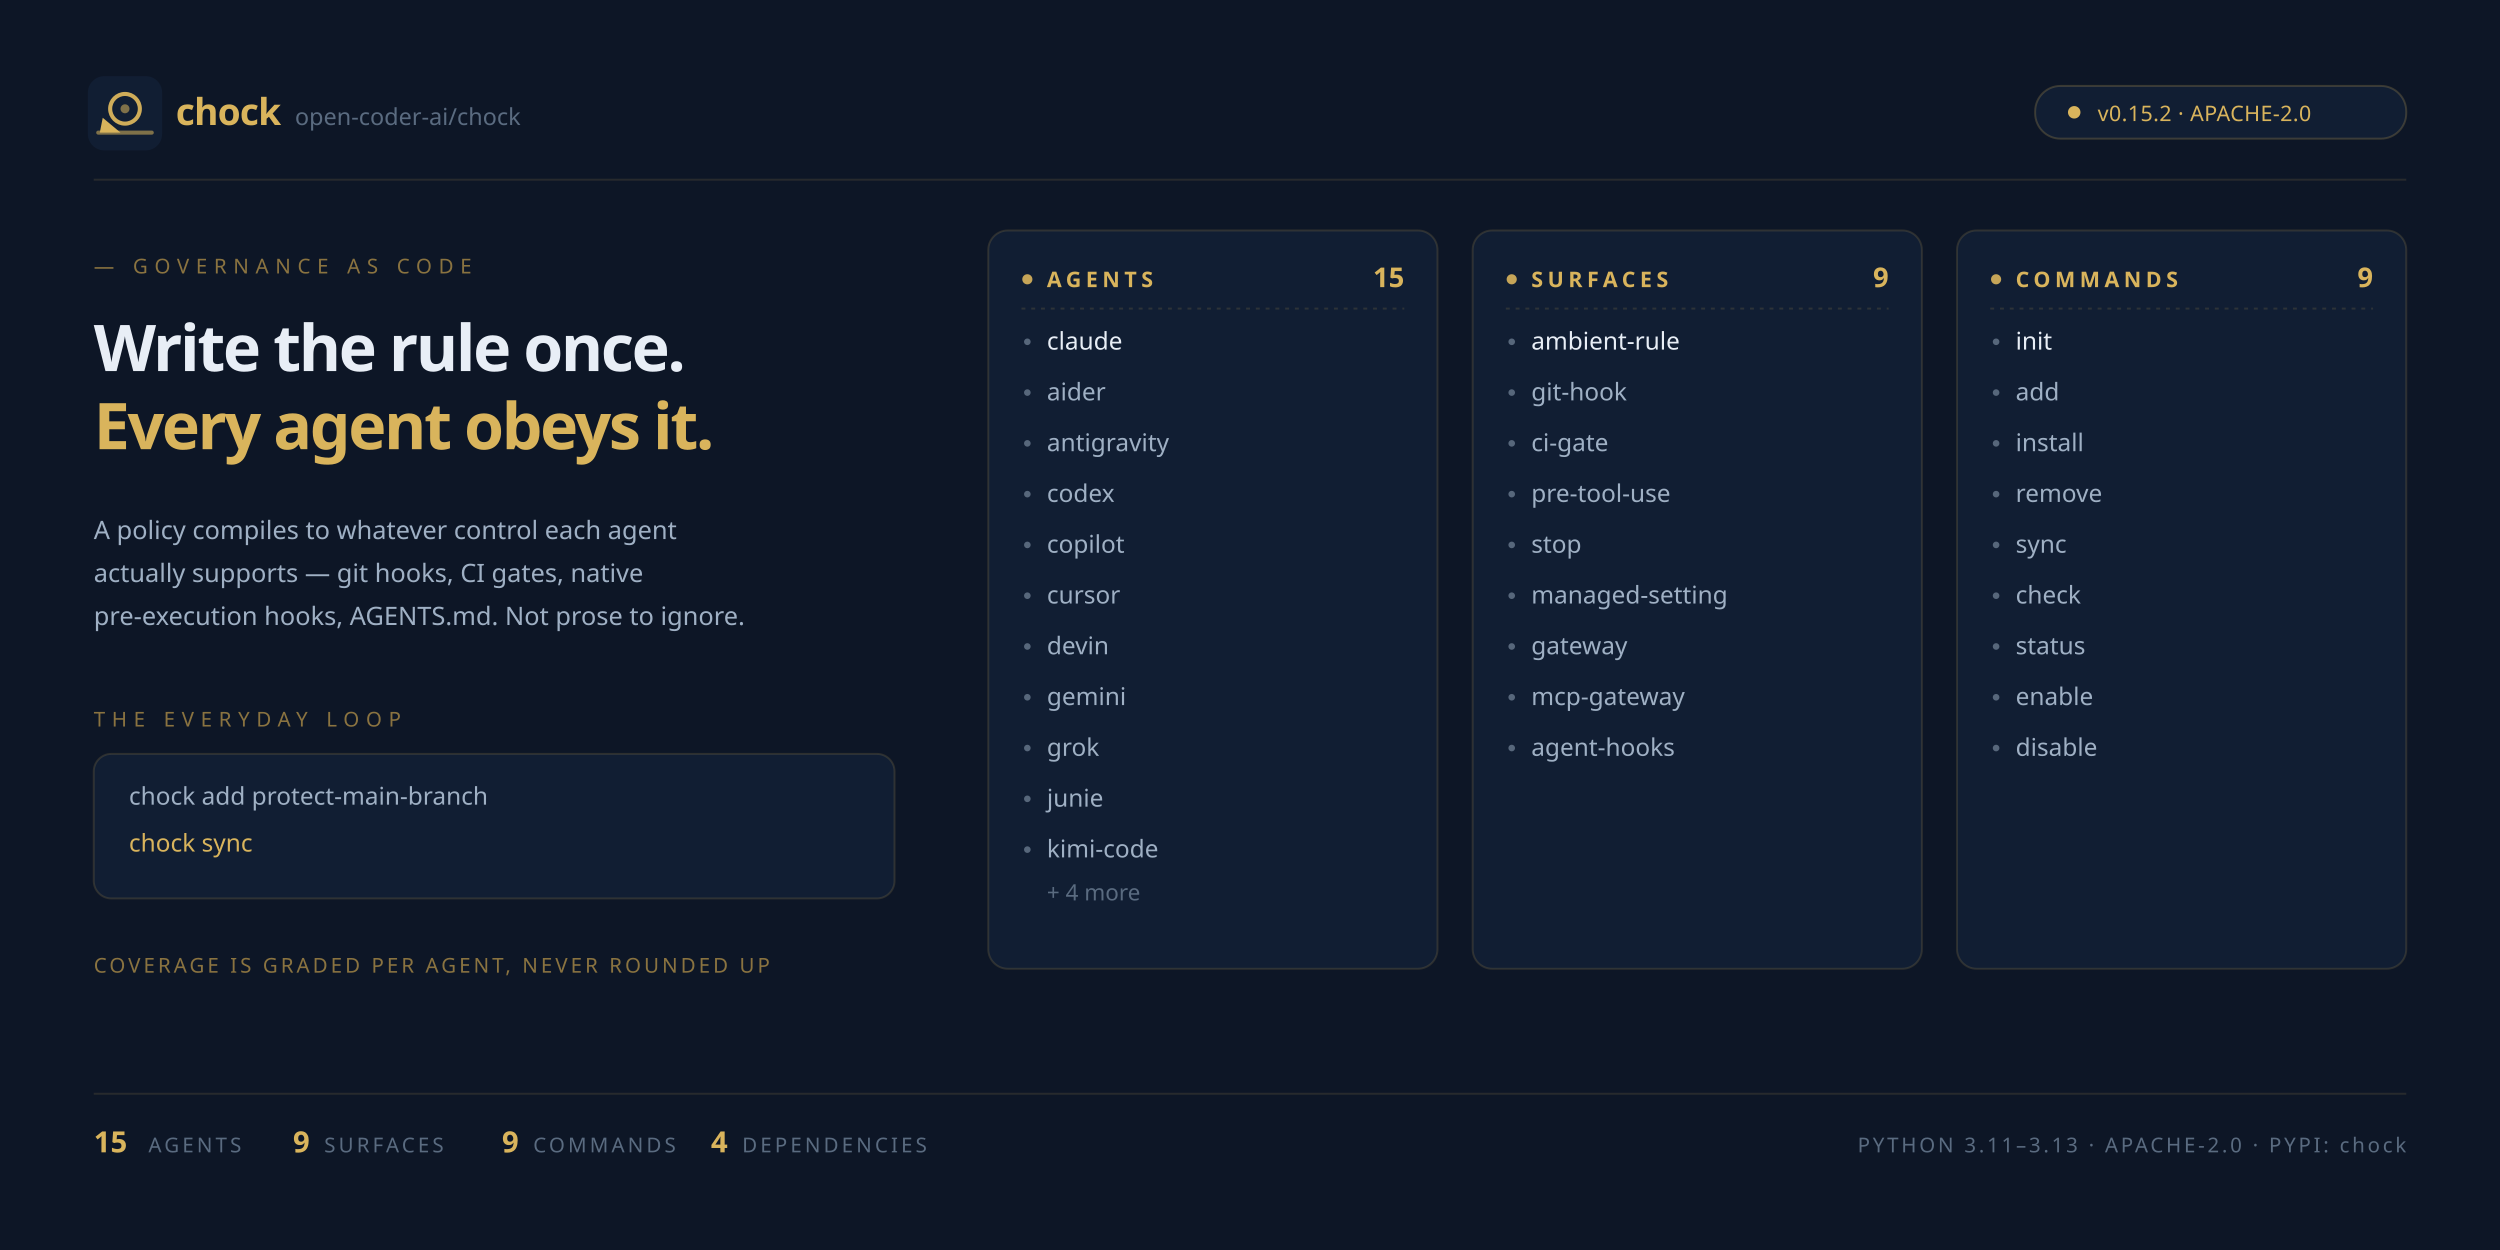
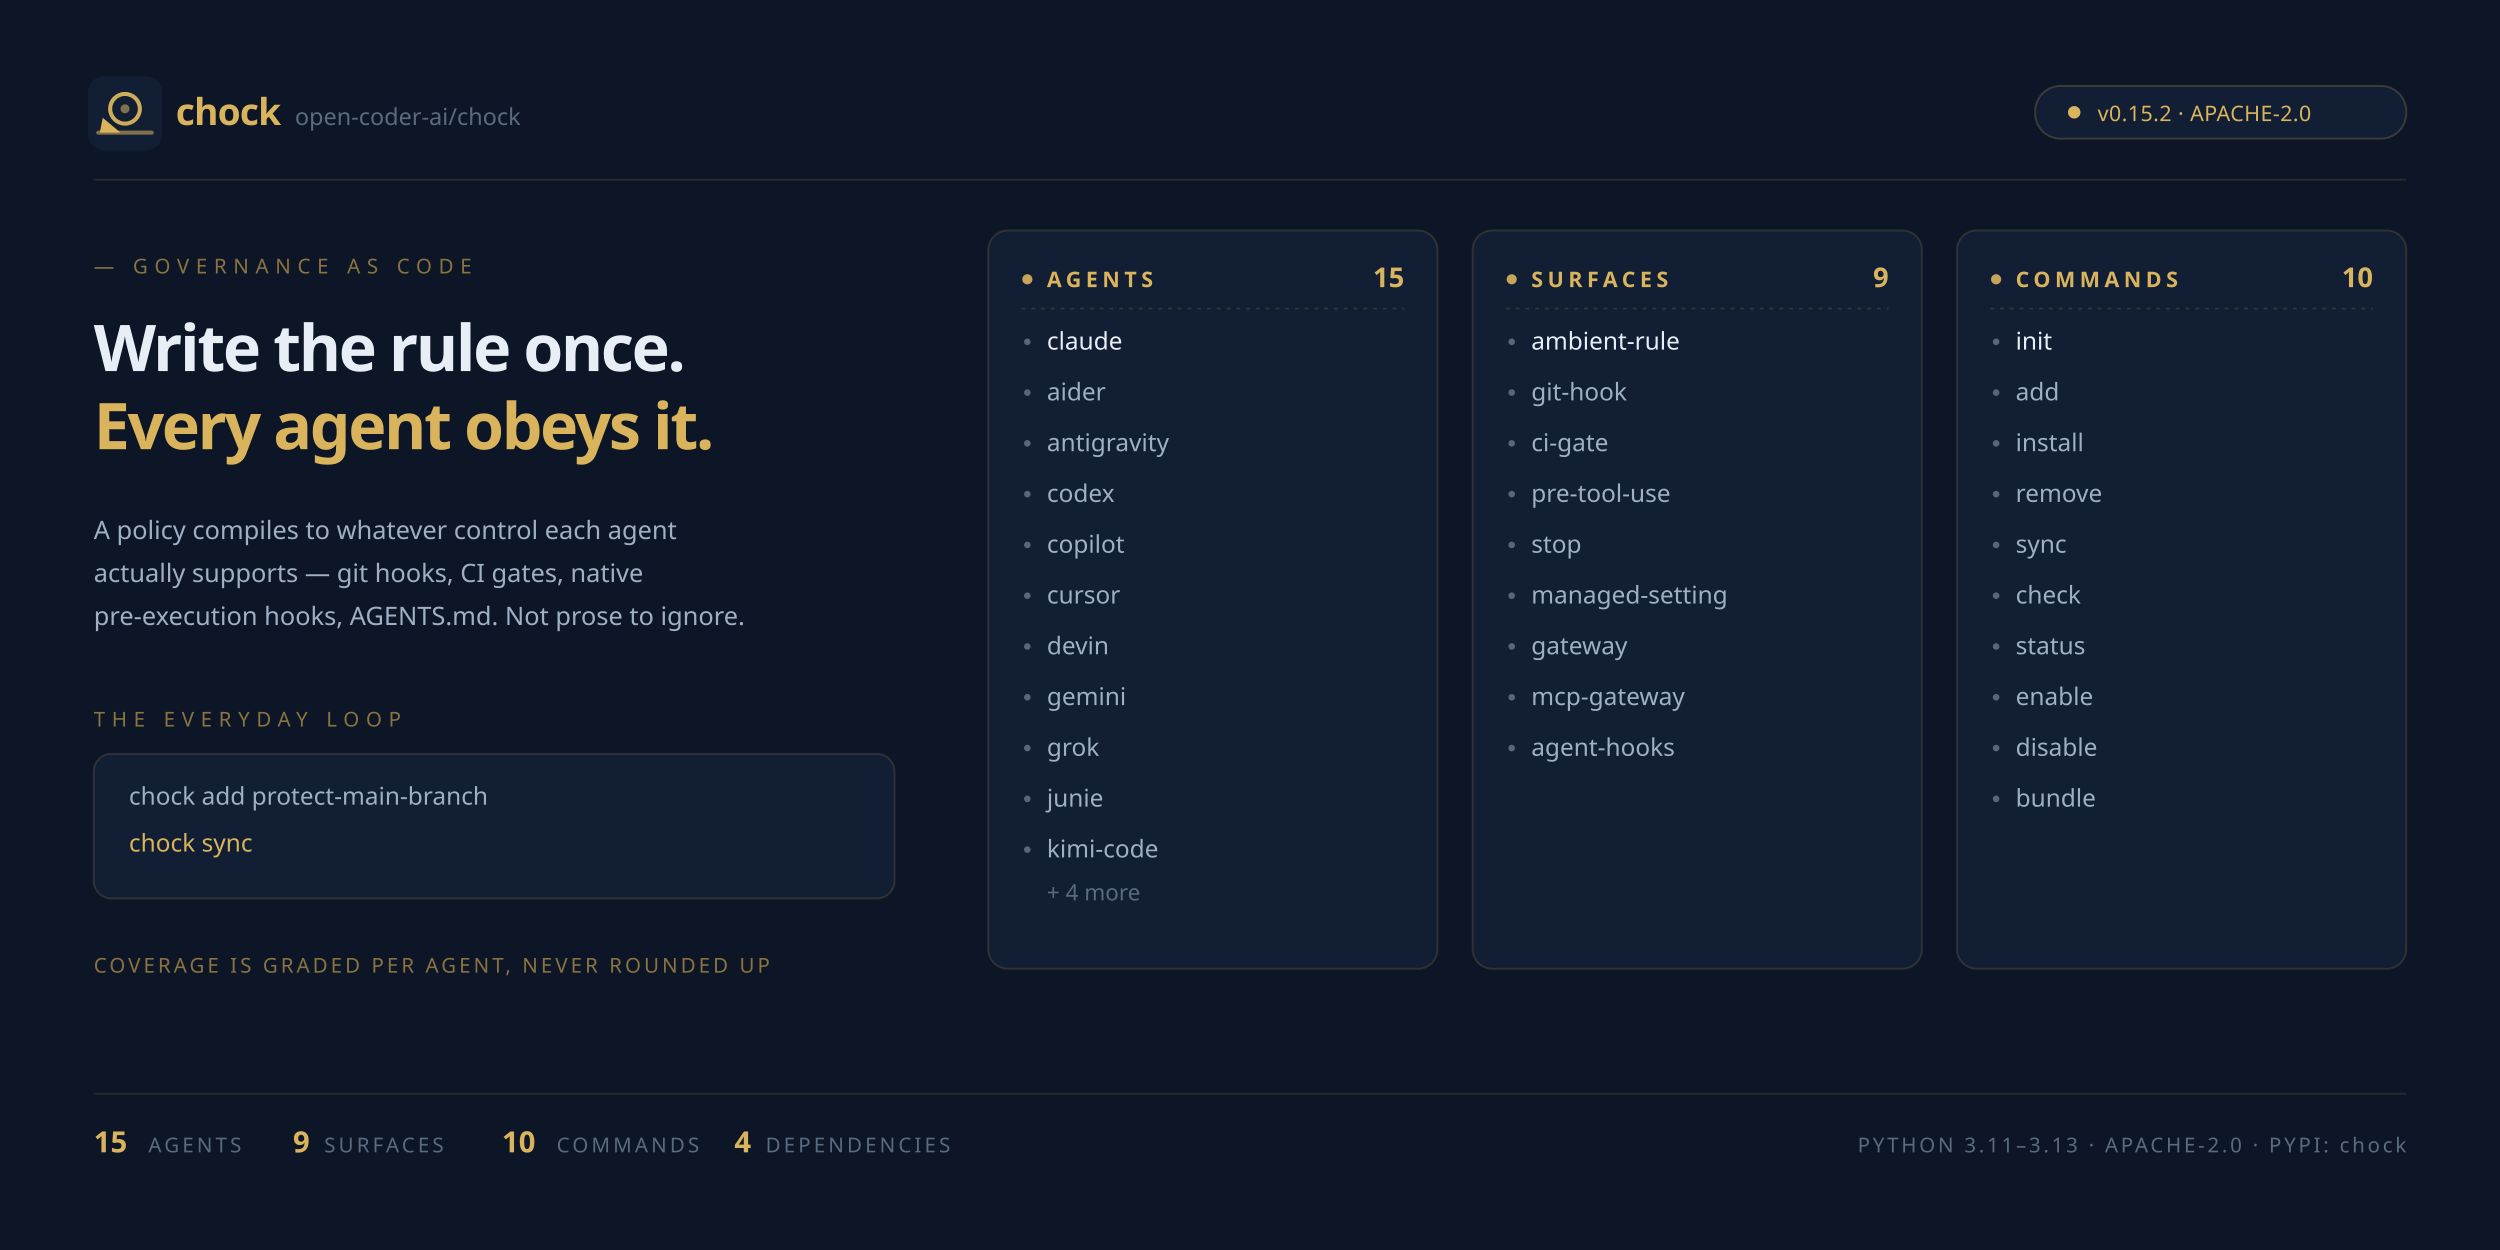
- <svg xmlns="http://www.w3.org/2000/svg" width="1280" height="640" viewBox="0 0 1280 640" role="img" aria-label="chock — governance-as-code for AI coding agents: write a rule once and every agent obeys it. A policy compiles to whatever control each agent actually supports. 15 agents (claude, aider, antigravity, codex, copilot, cursor, devin, gemini, grok, junie, kimi-code, replit, tabnine, vscode, windsurf); 9 enforcement surfaces (ambient-rule, git-hook, ci-gate, pre-tool-use, stop, managed-setting, gateway, mcp-gateway, agent-hooks), of which 4 are installed by chock sync (ambient-rule, ci-gate, git-hook, stop); 9 everyday commands (init, add, install, remove, sync, check, status, enable, disable). Python 3.11–3.13, Apache-2.0, on PyPI as chock, version 0.15.2.">
+ <svg xmlns="http://www.w3.org/2000/svg" width="1280" height="640" viewBox="0 0 1280 640" role="img" aria-label="chock — governance-as-code for AI coding agents: write a rule once and every agent obeys it. A policy compiles to whatever control each agent actually supports. 15 agents (claude, aider, antigravity, codex, copilot, cursor, devin, gemini, grok, junie, kimi-code, replit, tabnine, vscode, windsurf); 9 enforcement surfaces (ambient-rule, git-hook, ci-gate, pre-tool-use, stop, managed-setting, gateway, mcp-gateway, agent-hooks), of which 4 are installed by chock sync (ambient-rule, ci-gate, git-hook, stop); 10 everyday commands (init, add, install, remove, sync, check, status, enable, disable, bundle). Python 3.11–3.13, Apache-2.0, on PyPI as chock, version 0.15.2.">
  <rect width="1280" height="640" fill="#0D1626" />
  <rect x="45.0" y="39.0" width="38" height="38" rx="8.4" fill="#111E33" />
  <circle cx="64.0" cy="55.7" r="7.6" fill="none" stroke="#D9B45C" stroke-width="2.09" stroke-opacity="0.95" />
  <circle cx="64.0" cy="55.7" r="2.3" fill="#D9B45C" fill-opacity="0.55" />
  <path d="M 51.1 67.9 L 61.7 67.9 L 52.6 60.3 Z" fill="#D9B45C" />
  <line x1="50.3" y1="67.9" x2="77.7" y2="67.9" stroke="#D9B45C" stroke-width="2.09" stroke-opacity="0.55" stroke-linecap="round" />
  <text x="90" y="64" font-family="Geist Mono" font-size="19" font-weight="700" letter-spacing="-0.4" fill="#D9B45C">chock</text>
  <text x="151" y="64" font-family="Geist Mono" font-size="12" fill="#5A6B80">open-coder-ai/chock</text>
  <rect x="1042" y="44" width="190" height="27" rx="13" fill="#111E33" stroke="#D9B45C" stroke-opacity="0.22" />
  <circle cx="1062" cy="57.5" r="3.2" fill="#D9B45C" />
  <text x="1074" y="62" font-family="Geist Mono" font-size="11" letter-spacing="0.2" fill="#D9B45C">v0.15.2 · APACHE-2.0</text>
  <line x1="48" y1="92" x2="1232" y2="92" stroke="#D9B45C" stroke-opacity="0.13" stroke-width="1" />
  <text x="48" y="140" font-family="Geist Mono" font-size="10.5" letter-spacing="3.4" fill="#8A7340">— GOVERNANCE AS CODE</text>
  <text x="48" y="190" font-family="Geist Mono" font-size="33" font-weight="700" letter-spacing="-1.2" fill="#E8EEF6">Write the rule once.</text>
  <text x="48" y="230" font-family="Geist Mono" font-size="33" font-weight="700" letter-spacing="-1.2" fill="#D9B45C">Every agent obeys it.</text>
  <text x="48" y="276" font-family="Geist Mono" font-size="13" fill="#9FB0C4">A policy compiles to whatever control each agent</text>
  <text x="48" y="298" font-family="Geist Mono" font-size="13" fill="#9FB0C4">actually supports — git hooks, CI gates, native</text>
  <text x="48" y="320" font-family="Geist Mono" font-size="13" fill="#9FB0C4">pre-execution hooks, AGENTS.md. Not prose to ignore.</text>
  <text x="48" y="372" font-family="Geist Mono" font-size="10.5" letter-spacing="3.4" fill="#8A7340">THE EVERYDAY LOOP</text>
  <rect x="48" y="386" width="410" height="74" rx="9" fill="#111E33" stroke="#D9B45C" stroke-opacity="0.16" />
  <text x="66" y="412" font-family="Geist Mono" font-size="12.5" fill="#9FB0C4">chock add protect-main-branch</text>
  <text x="66" y="436" font-family="Geist Mono" font-size="12.5" fill="#D9B45C">chock sync</text>
  <text x="48" y="498" font-family="Geist Mono" font-size="10.5" letter-spacing="1.55" fill="#8A7340">COVERAGE IS GRADED PER AGENT, NEVER ROUNDED UP</text>
  <rect x="506" y="118" width="230" height="378" rx="10" fill="#111E33" stroke="#D9B45C" stroke-opacity="0.16" stroke-width="1" />
  <circle cx="526" cy="143" r="2.6" fill="#D9B45C" fill-opacity="0.9" />
  <text x="536" y="147" font-family="Geist Mono" font-size="11" font-weight="700" letter-spacing="2.3" fill="#D9B45C">AGENTS</text>
  <text x="719" y="147" font-family="Geist Mono" font-size="14" font-weight="700" text-anchor="end" fill="#D9B45C">15</text>
  <line x1="523" y1="158" x2="719" y2="158" stroke="#D9B45C" stroke-opacity="0.14" stroke-width="1" stroke-dasharray="2 3" />
  <circle cx="526" cy="175" r="1.7" fill="#9FB0C4" fill-opacity="0.5" />
  <text x="536" y="179" font-family="Geist Mono" font-size="12.5" fill="#E8EEF6">claude</text>
  <circle cx="526" cy="201" r="1.7" fill="#9FB0C4" fill-opacity="0.5" />
  <text x="536" y="205" font-family="Geist Mono" font-size="12.5" fill="#9FB0C4">aider</text>
  <circle cx="526" cy="227" r="1.7" fill="#9FB0C4" fill-opacity="0.5" />
  <text x="536" y="231" font-family="Geist Mono" font-size="12.5" fill="#9FB0C4">antigravity</text>
  <circle cx="526" cy="253" r="1.7" fill="#9FB0C4" fill-opacity="0.5" />
  <text x="536" y="257" font-family="Geist Mono" font-size="12.5" fill="#9FB0C4">codex</text>
  <circle cx="526" cy="279" r="1.7" fill="#9FB0C4" fill-opacity="0.5" />
  <text x="536" y="283" font-family="Geist Mono" font-size="12.5" fill="#9FB0C4">copilot</text>
  <circle cx="526" cy="305" r="1.7" fill="#9FB0C4" fill-opacity="0.5" />
  <text x="536" y="309" font-family="Geist Mono" font-size="12.5" fill="#9FB0C4">cursor</text>
  <circle cx="526" cy="331" r="1.7" fill="#9FB0C4" fill-opacity="0.5" />
  <text x="536" y="335" font-family="Geist Mono" font-size="12.5" fill="#9FB0C4">devin</text>
  <circle cx="526" cy="357" r="1.7" fill="#9FB0C4" fill-opacity="0.5" />
  <text x="536" y="361" font-family="Geist Mono" font-size="12.5" fill="#9FB0C4">gemini</text>
  <circle cx="526" cy="383" r="1.7" fill="#9FB0C4" fill-opacity="0.5" />
  <text x="536" y="387" font-family="Geist Mono" font-size="12.5" fill="#9FB0C4">grok</text>
  <circle cx="526" cy="409" r="1.7" fill="#9FB0C4" fill-opacity="0.5" />
  <text x="536" y="413" font-family="Geist Mono" font-size="12.5" fill="#9FB0C4">junie</text>
  <circle cx="526" cy="435" r="1.7" fill="#9FB0C4" fill-opacity="0.5" />
  <text x="536" y="439" font-family="Geist Mono" font-size="12.5" fill="#9FB0C4">kimi-code</text>
  <text x="536" y="461" font-family="Geist Mono" font-size="11.5" fill="#5A6B80">+ 4 more</text>
  <rect x="754" y="118" width="230" height="378" rx="10" fill="#111E33" stroke="#D9B45C" stroke-opacity="0.16" stroke-width="1" />
  <circle cx="774" cy="143" r="2.6" fill="#D9B45C" fill-opacity="0.9" />
  <text x="784" y="147" font-family="Geist Mono" font-size="11" font-weight="700" letter-spacing="2.3" fill="#D9B45C">SURFACES</text>
  <text x="967" y="147" font-family="Geist Mono" font-size="14" font-weight="700" text-anchor="end" fill="#D9B45C">9</text>
  <line x1="771" y1="158" x2="967" y2="158" stroke="#D9B45C" stroke-opacity="0.14" stroke-width="1" stroke-dasharray="2 3" />
  <circle cx="774" cy="175" r="1.7" fill="#9FB0C4" fill-opacity="0.5" />
  <text x="784" y="179" font-family="Geist Mono" font-size="12.5" fill="#E8EEF6">ambient-rule</text>
  <circle cx="774" cy="201" r="1.7" fill="#9FB0C4" fill-opacity="0.5" />
  <text x="784" y="205" font-family="Geist Mono" font-size="12.5" fill="#9FB0C4">git-hook</text>
  <circle cx="774" cy="227" r="1.7" fill="#9FB0C4" fill-opacity="0.5" />
  <text x="784" y="231" font-family="Geist Mono" font-size="12.5" fill="#9FB0C4">ci-gate</text>
  <circle cx="774" cy="253" r="1.7" fill="#9FB0C4" fill-opacity="0.5" />
  <text x="784" y="257" font-family="Geist Mono" font-size="12.5" fill="#9FB0C4">pre-tool-use</text>
  <circle cx="774" cy="279" r="1.7" fill="#9FB0C4" fill-opacity="0.5" />
  <text x="784" y="283" font-family="Geist Mono" font-size="12.5" fill="#9FB0C4">stop</text>
  <circle cx="774" cy="305" r="1.7" fill="#9FB0C4" fill-opacity="0.5" />
  <text x="784" y="309" font-family="Geist Mono" font-size="12.5" fill="#9FB0C4">managed-setting</text>
  <circle cx="774" cy="331" r="1.7" fill="#9FB0C4" fill-opacity="0.5" />
  <text x="784" y="335" font-family="Geist Mono" font-size="12.5" fill="#9FB0C4">gateway</text>
  <circle cx="774" cy="357" r="1.7" fill="#9FB0C4" fill-opacity="0.5" />
  <text x="784" y="361" font-family="Geist Mono" font-size="12.5" fill="#9FB0C4">mcp-gateway</text>
  <circle cx="774" cy="383" r="1.7" fill="#9FB0C4" fill-opacity="0.5" />
  <text x="784" y="387" font-family="Geist Mono" font-size="12.5" fill="#9FB0C4">agent-hooks</text>
  <rect x="1002" y="118" width="230" height="378" rx="10" fill="#111E33" stroke="#D9B45C" stroke-opacity="0.16" stroke-width="1" />
  <circle cx="1022" cy="143" r="2.6" fill="#D9B45C" fill-opacity="0.9" />
  <text x="1032" y="147" font-family="Geist Mono" font-size="11" font-weight="700" letter-spacing="2.3" fill="#D9B45C">COMMANDS</text>
-   <text x="1215" y="147" font-family="Geist Mono" font-size="14" font-weight="700" text-anchor="end" fill="#D9B45C">9</text>
+   <text x="1215" y="147" font-family="Geist Mono" font-size="14" font-weight="700" text-anchor="end" fill="#D9B45C">10</text>
  <line x1="1019" y1="158" x2="1215" y2="158" stroke="#D9B45C" stroke-opacity="0.14" stroke-width="1" stroke-dasharray="2 3" />
  <circle cx="1022" cy="175" r="1.7" fill="#9FB0C4" fill-opacity="0.5" />
  <text x="1032" y="179" font-family="Geist Mono" font-size="12.5" fill="#E8EEF6">init</text>
  <circle cx="1022" cy="201" r="1.7" fill="#9FB0C4" fill-opacity="0.5" />
  <text x="1032" y="205" font-family="Geist Mono" font-size="12.5" fill="#9FB0C4">add</text>
  <circle cx="1022" cy="227" r="1.7" fill="#9FB0C4" fill-opacity="0.5" />
  <text x="1032" y="231" font-family="Geist Mono" font-size="12.5" fill="#9FB0C4">install</text>
  <circle cx="1022" cy="253" r="1.7" fill="#9FB0C4" fill-opacity="0.5" />
  <text x="1032" y="257" font-family="Geist Mono" font-size="12.5" fill="#9FB0C4">remove</text>
  <circle cx="1022" cy="279" r="1.7" fill="#9FB0C4" fill-opacity="0.5" />
  <text x="1032" y="283" font-family="Geist Mono" font-size="12.5" fill="#9FB0C4">sync</text>
  <circle cx="1022" cy="305" r="1.7" fill="#9FB0C4" fill-opacity="0.5" />
  <text x="1032" y="309" font-family="Geist Mono" font-size="12.5" fill="#9FB0C4">check</text>
  <circle cx="1022" cy="331" r="1.7" fill="#9FB0C4" fill-opacity="0.5" />
  <text x="1032" y="335" font-family="Geist Mono" font-size="12.5" fill="#9FB0C4">status</text>
  <circle cx="1022" cy="357" r="1.7" fill="#9FB0C4" fill-opacity="0.5" />
  <text x="1032" y="361" font-family="Geist Mono" font-size="12.5" fill="#9FB0C4">enable</text>
  <circle cx="1022" cy="383" r="1.7" fill="#9FB0C4" fill-opacity="0.5" />
  <text x="1032" y="387" font-family="Geist Mono" font-size="12.5" fill="#9FB0C4">disable</text>
+   <circle cx="1022" cy="409" r="1.7" fill="#9FB0C4" fill-opacity="0.5" />
+   <text x="1032" y="413" font-family="Geist Mono" font-size="12.5" fill="#9FB0C4">bundle</text>
  <line x1="48" y1="560" x2="1232" y2="560" stroke="#D9B45C" stroke-opacity="0.13" stroke-width="1" />
  <text x="48" y="590" font-family="Geist Mono" font-size="15" font-weight="700" fill="#D9B45C">15</text>
  <text x="76" y="590" font-family="Geist Mono" font-size="10.5" letter-spacing="1.6" fill="#5A6B80">AGENTS</text>
  <text x="150" y="590" font-family="Geist Mono" font-size="15" font-weight="700" fill="#D9B45C">9</text>
  <text x="166" y="590" font-family="Geist Mono" font-size="10.5" letter-spacing="1.6" fill="#5A6B80">SURFACES</text>
-   <text x="257" y="590" font-family="Geist Mono" font-size="15" font-weight="700" fill="#D9B45C">9</text>
-   <text x="273" y="590" font-family="Geist Mono" font-size="10.5" letter-spacing="1.6" fill="#5A6B80">COMMANDS</text>
-   <text x="364" y="590" font-family="Geist Mono" font-size="15" font-weight="700" fill="#D9B45C">4</text>
-   <text x="380" y="590" font-family="Geist Mono" font-size="10.5" letter-spacing="1.6" fill="#5A6B80">DEPENDENCIES</text>
+   <text x="257" y="590" font-family="Geist Mono" font-size="15" font-weight="700" fill="#D9B45C">10</text>
+   <text x="285" y="590" font-family="Geist Mono" font-size="10.5" letter-spacing="1.6" fill="#5A6B80">COMMANDS</text>
+   <text x="376" y="590" font-family="Geist Mono" font-size="15" font-weight="700" fill="#D9B45C">4</text>
+   <text x="392" y="590" font-family="Geist Mono" font-size="10.5" letter-spacing="1.6" fill="#5A6B80">DEPENDENCIES</text>
  <text x="1232" y="590" font-family="Geist Mono" font-size="10.5" letter-spacing="1.4" text-anchor="end" fill="#5A6B80">PYTHON 3.11–3.13 · APACHE-2.0 · PYPI: chock</text>
</svg>
